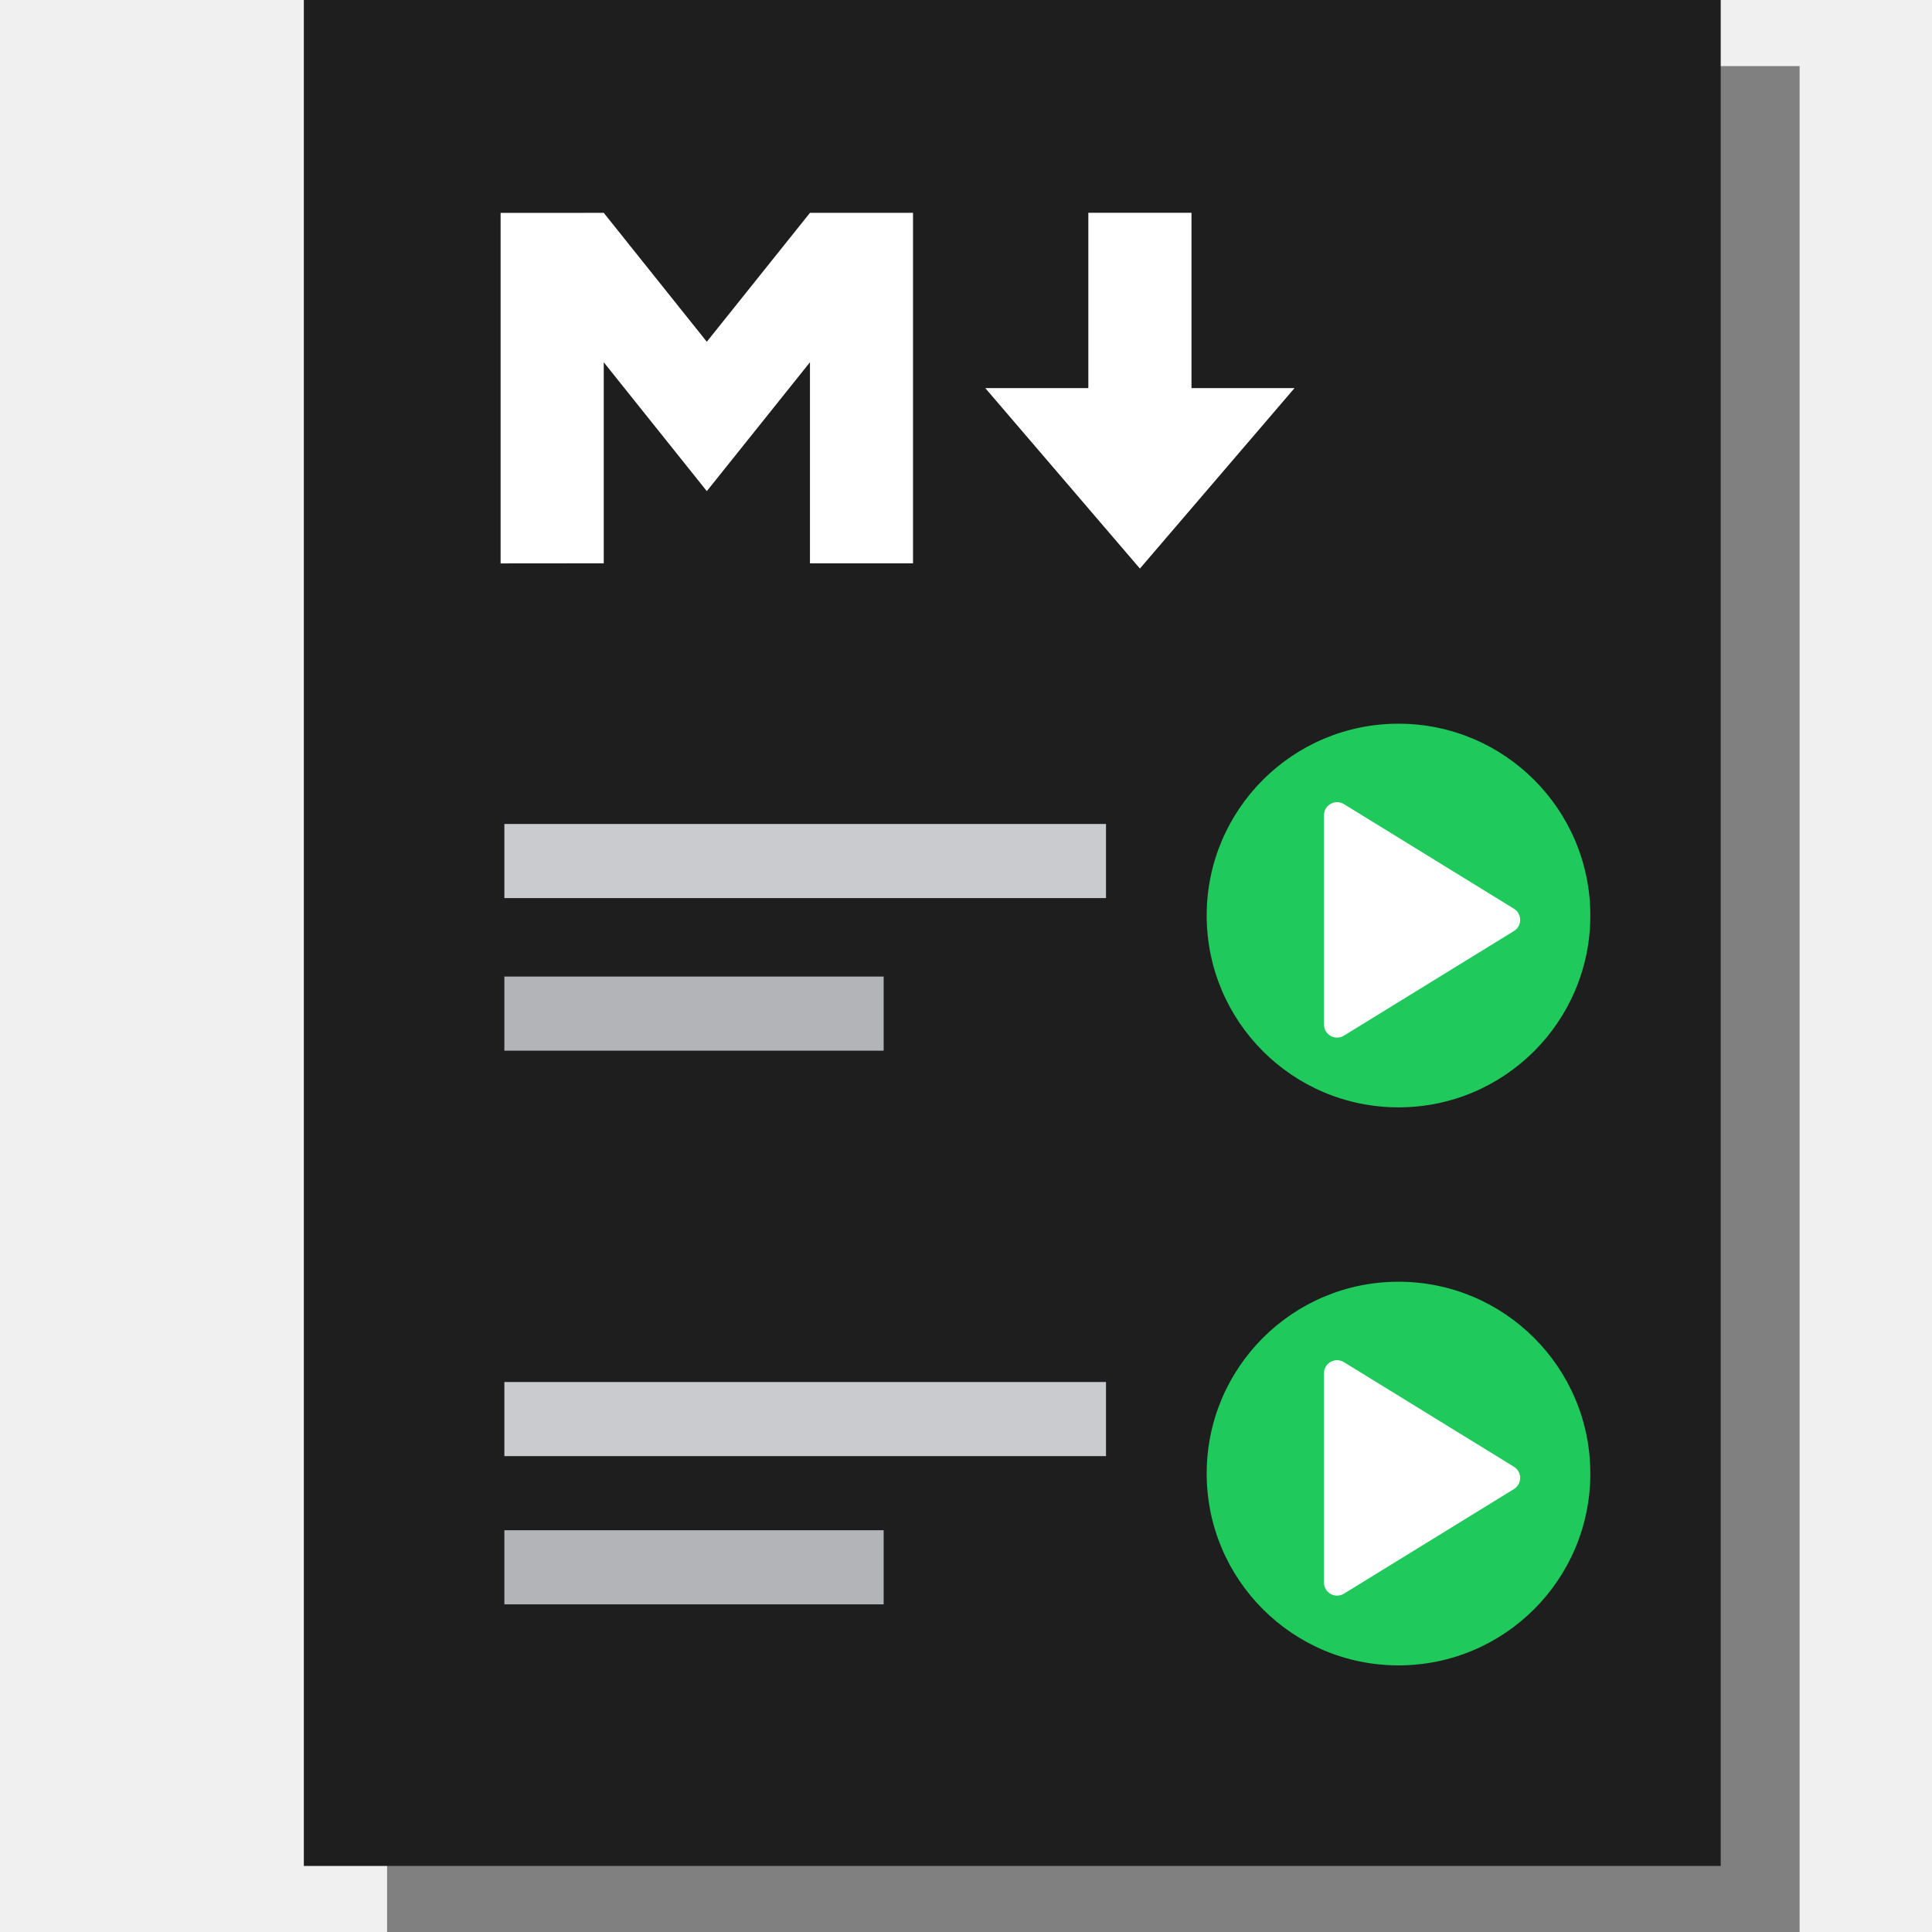
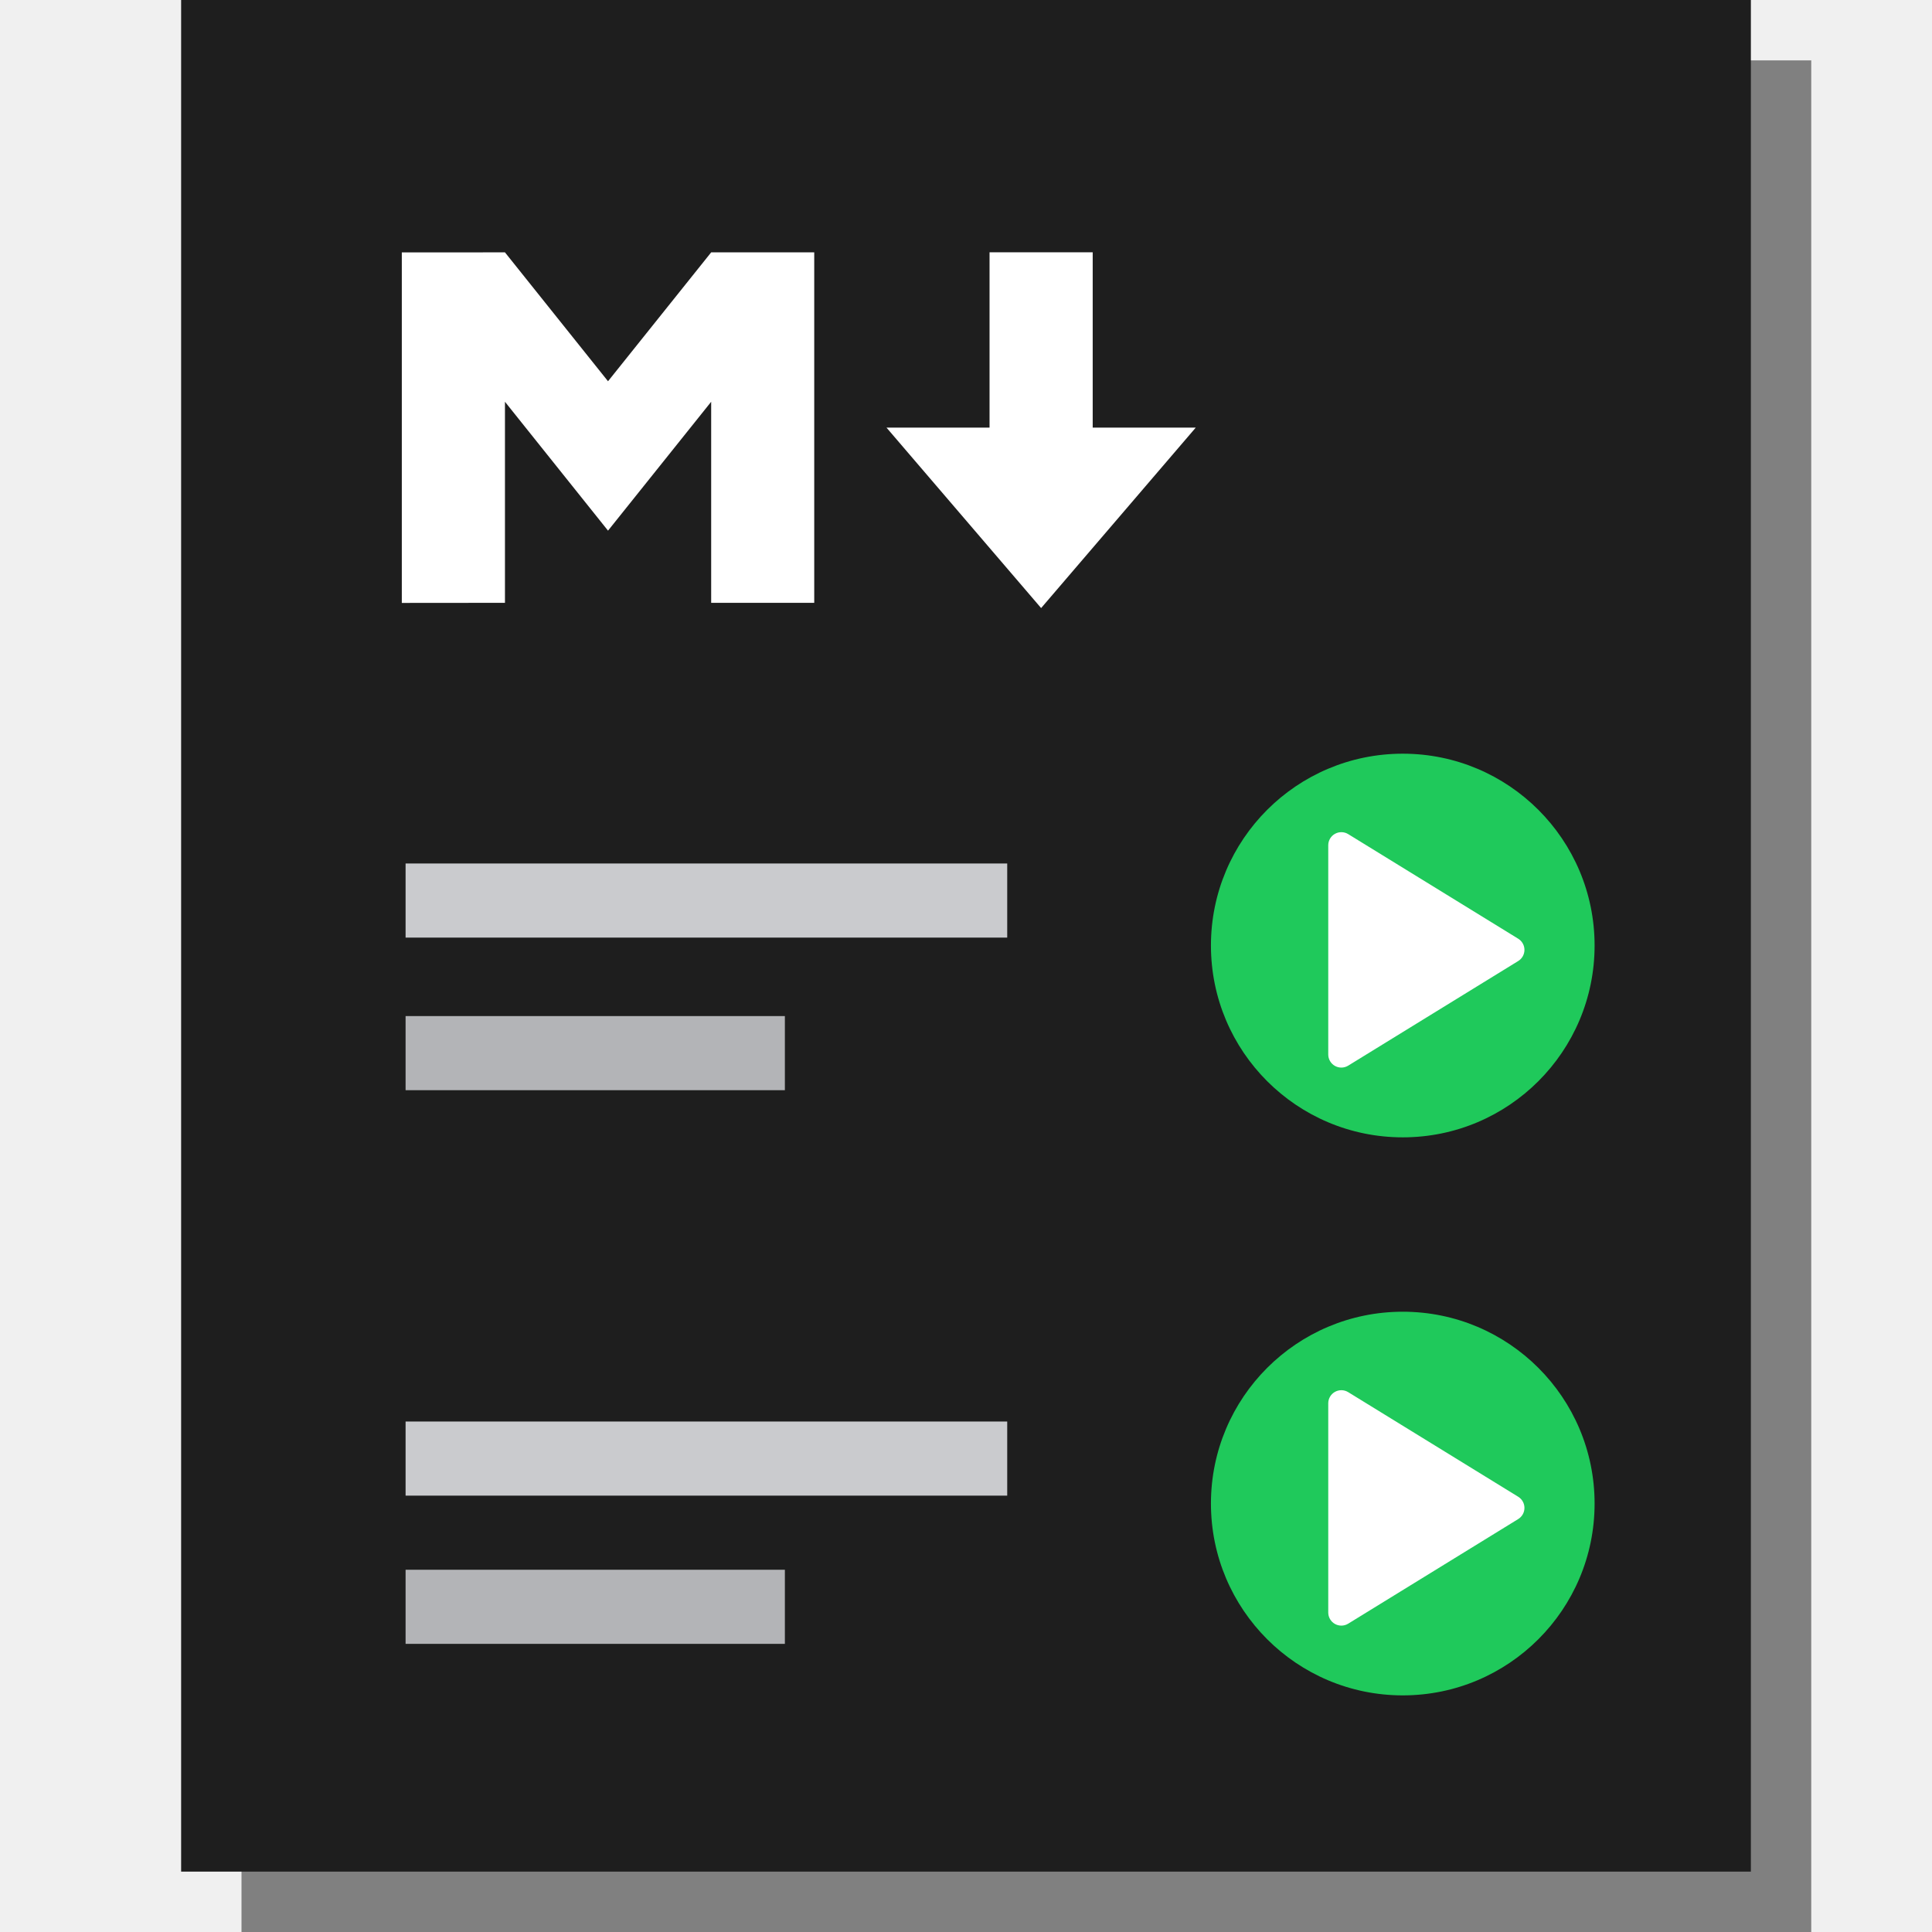
<svg xmlns="http://www.w3.org/2000/svg" id="Layer_1" version="1.1" viewBox="0 0 128 128" xml:space="preserve" width="128" height="128">
  <defs id="defs67" />
  <style type="text/css" id="style2">
	.st0{fill:#62BEE7;}
	.st1{fill:#474E5E;}
	.st2{fill:#F3EEE4;}
	.st3{fill:#FFFFFF;}
	.st4{fill:#E8DCCA;}
	.st5{opacity:0.1;fill:#231F20;}
	.st6{fill:#506268;}
	.st7{fill:#EB5151;}
	.st8{fill:#C64444;}
	.st9{fill:#9CCB5B;}
	.st10{fill:#404A4C;}
	.st11{fill:#676767;}
	.st12{fill:#E0E1E5;}
	.st13{fill:#9D9EA0;}
	.st14{fill:#B3B4B7;}
	.st15{opacity:0.1;}
	.st16{fill:#231F20;}
	.st17{fill:#FACC20;}
	.st18{fill:#FDEF34;}
	.st19{fill:#F7A90B;}
	.st20{fill:#20B8EA;}
	.st21{fill:#00A8EA;}
	.st22{fill:#33D3F4;}
	.st23{opacity:0.25;fill:#FFFFFF;}
	.st24{fill:#CACBCE;}
	.st25{fill:#2E3545;}
	.st26{fill:#8DAF4A;}
	.st27{fill:#F9C2AF;}
	.st28{fill:#AFDDF4;}
	.st29{fill:#677177;}
	.st30{fill:#FFEDB3;}
	.st31{fill:#695652;}
	.st32{fill:#30A7BF;}
	.st33{fill:#4D5556;}
	.st34{opacity:0.35;}
	.st35{fill:#FFCB04;}
	.st36{fill:#99E9FA;}
	.st37{opacity:0.2;}
	.st38{opacity:3.000000e-02;}
	.st39{fill:#9ECA5B;}
	.st40{fill:#98BA56;}
	.st41{fill:#40EEFF;}
	.st42{fill:#FF6A52;}
	.st43{opacity:0.1;fill:#FFFFFF;}
	.st44{opacity:0.4;}
	.st45{fill:#57606D;}
	.st46{fill:#BACA5B;}
	.st47{opacity:0.25;}
	.st48{opacity:5.000000e-02;fill:#231F20;}
	.st49{opacity:0.2;fill:#FFFFFF;}
	.st50{opacity:0.3;}
	.st51{fill:#FFD82F;}
	.st52{fill:#F4C121;}
	.st53{fill:#EF9D0A;}
	.st54{fill:#F9E532;}
	.st55{fill:#F4C01E;}
	.st56{fill:#FFE14D;}
	.st57{fill:#B7C156;}
	.st58{fill:#DBA92C;}
	.st59{fill:#363D4D;}
	.st60{fill:#3F4656;}
	.st61{fill:#463E33;}
	.st62{fill:none;}
	.st63{opacity:4.000000e-02;}
	.st64{fill:#4DB6AC;}
	.st65{fill:#CADE49;}
	.st66{fill:#9FD343;}
	.st67{fill:#AAD643;}
	.st68{fill:#82C736;}
	.st69{opacity:0.3;fill:#FFFFFF;}
	.st70{fill:#FFD640;}
	.st71{opacity:0.5;}
	.st72{opacity:0.6;}
</style>
-   <line class="st26" x1="71.254" x2="93.205" y1="115.246" y2="93.294" id="line6" style="stroke-width:2.888" />
-   <g id="g18" transform="matrix(2.888372,0,0,2.888372,-11.32486,-32.59347)" style="fill:#808080;fill-opacity:1;opacity:1">
+   <g id="g18" transform="matrix(3.209877,0,0,2.897196,-25.08642,-33.08411)" style="opacity:1;fill:#808080;fill-opacity:1">
    <path style="color:#000000;font-style:normal;font-variant:normal;font-weight:normal;font-stretch:normal;font-size:medium;line-height:normal;font-family:sans-serif;font-variant-ligatures:normal;font-variant-position:normal;font-variant-caps:normal;font-variant-numeric:normal;font-variant-alternates:normal;font-variant-east-asian:normal;font-feature-settings:normal;font-variation-settings:normal;text-indent:0;text-align:start;text-decoration:none;text-decoration-line:none;text-decoration-style:solid;text-decoration-color:#000000;letter-spacing:normal;word-spacing:normal;text-transform:none;writing-mode:lr-tb;direction:ltr;text-orientation:mixed;dominant-baseline:auto;baseline-shift:baseline;text-anchor:start;white-space:normal;shape-padding:0;shape-margin:0;inline-size:0;clip-rule:nonzero;display:inline;overflow:visible;visibility:visible;opacity:1;isolation:auto;mix-blend-mode:normal;color-interpolation:sRGB;color-interpolation-filters:linearRGB;solid-color:#000000;solid-opacity:1;vector-effect:none;fill:#808080;fill-opacity:1;fill-rule:nonzero;stroke:none;stroke-width:1;stroke-linecap:butt;stroke-linejoin:miter;stroke-miterlimit:4;stroke-dasharray:none;stroke-dashoffset:0;stroke-opacity:1;color-rendering:auto;image-rendering:auto;shape-rendering:auto;text-rendering:auto;enable-background:accumulate;stop-color:#000000;stop-opacity:1" d="M 45.2,55.6 H 12.8 V 52.7 H 42.3 L 42,12.8 h 3.2 z" id="polygon16" />
  </g>
-   <g id="g22" transform="matrix(2.888372,0,0,2.888372,-8.17651,-28.59488)" style="fill:#1e1e1e;fill-opacity:1">
+   <g id="g22" transform="matrix(3.2,0,0,2.897196,-19.36,-28.68224)" style="fill:#1e1e1e;fill-opacity:1">
    <path style="color:#000000;font-style:normal;font-variant:normal;font-weight:normal;font-stretch:normal;font-size:medium;line-height:normal;font-family:sans-serif;font-variant-ligatures:normal;font-variant-position:normal;font-variant-caps:normal;font-variant-numeric:normal;font-variant-alternates:normal;font-variant-east-asian:normal;font-feature-settings:normal;font-variation-settings:normal;text-indent:0;text-align:start;text-decoration:none;text-decoration-line:none;text-decoration-style:solid;text-decoration-color:#000000;letter-spacing:normal;word-spacing:normal;text-transform:none;writing-mode:lr-tb;direction:ltr;text-orientation:mixed;dominant-baseline:auto;baseline-shift:baseline;text-anchor:start;white-space:normal;shape-padding:0;shape-margin:0;inline-size:0;clip-rule:nonzero;display:inline;overflow:visible;visibility:visible;opacity:1;isolation:auto;mix-blend-mode:normal;color-interpolation:sRGB;color-interpolation-filters:linearRGB;solid-color:#000000;solid-opacity:1;vector-effect:none;fill:#1e1e1e;fill-opacity:1;fill-rule:nonzero;stroke:none;stroke-width:1;stroke-linecap:butt;stroke-linejoin:miter;stroke-miterlimit:4;stroke-dasharray:none;stroke-dashoffset:0;stroke-opacity:1;color-rendering:auto;image-rendering:auto;shape-rendering:auto;text-rendering:auto;enable-background:accumulate;stop-color:#000000;stop-opacity:1" d="M 9.8,52.7 V 9.9 h 32.5 v 19.8 10.5 c -5.43,5.43 -5.43,5.43 0,0 v 12.5 z" id="polygon20" />
  </g>
-   <g id="g58" transform="matrix(2.888372,0,0,2.888372,-41.97046,-28.30604)">
+   <g id="g58" transform="matrix(2.888372,0,0,2.888372,-48.51534,-25.68789)">
    <rect class="st24" height="1.7" width="13.8" x="26.1" y="28.7" id="rect54" />
    <rect class="st14" height="1.7" width="8.7" x="26.1" y="32.2" id="rect56" />
  </g>
-   <g id="g52-7" transform="matrix(2.888372,0,0,2.888372,-41.97046,44.76976)">
+   <g id="g52-7" transform="matrix(2.888372,0,0,2.888372,-48.51534,47.38791)">
    <rect class="st24" height="1.7" width="13.8" x="26.1" y="16.2" id="rect48-9" />
    <rect class="st14" height="1.7" width="8.7" x="26.1" y="19.6" id="rect50-0" />
  </g>
-   <circle class="st21" cx="92.655" cy="60.656" r="12.709" id="circle24-5" style="fill:#1fc95b;fill-opacity:1;stroke-width:2.888" />
-   <path d="m 87.717,54.013 v 13.864 a 0.867,0.867 0 0 0 1.321,0.738 l 11.265,-6.932 a 0.867,0.867 0 0 0 0,-1.477 L 89.038,53.274 a 0.867,0.867 0 0 0 -1.321,0.738 z" stroke-width="0" fill="currentColor" id="path4-6" style="fill:#ffffff" />
-   <circle class="st21" cx="92.655" cy="97.627" r="12.709" id="circle24-5-6" style="fill:#1fc95b;fill-opacity:1;stroke-width:2.888" />
-   <path d="M 87.717,90.984 V 104.848 a 0.867,0.867 0 0 0 1.321,0.738 l 11.265,-6.932 a 0.867,0.867 0 0 0 0,-1.477 L 89.038,90.245 a 0.867,0.867 0 0 0 -1.321,0.738 z" stroke-width="0" fill="currentColor" id="path4-6-9" style="fill:#ffffff" />
+   <circle class="st21" cx="92.937" cy="62.643" r="12.709" id="circle24-5" style="fill:#1fc95b;fill-opacity:1;stroke-width:2.888" />
+   <path d="m 88,56 v 13.864 a 0.867,0.867 0 0 0 1.321,0.738 l 11.265,-6.932 a 0.867,0.867 0 0 0 0,-1.477 L 89.321,55.262 A 0.867,0.867 0 0 0 88,56 Z" stroke-width="0" fill="currentColor" id="path4-6" style="fill:#ffffff" />
+   <circle class="st21" cx="92.937" cy="99.614" r="12.709" id="circle24-5-6" style="fill:#1fc95b;fill-opacity:1;stroke-width:2.888" />
+   <path d="m 88,92.971 v 13.864 a 0.867,0.867 0 0 0 1.321,0.738 l 11.265,-6.932 a 0.867,0.867 0 0 0 0,-1.477 L 89.321,92.233 A 0.867,0.867 0 0 0 88,92.971 Z" stroke-width="0" fill="currentColor" id="path4-6-9" style="fill:#ffffff" />
  <text xml:space="preserve" style="font-style:normal;font-weight:normal;font-size:40px;line-height:1.25;font-family:sans-serif;fill:#000000;fill-opacity:1;stroke:none" x="-84" y="64" id="text1099">
    <tspan id="tspan1097" x="-84" y="64" />
  </text>
-   <path id="rect1130" style="fill:#ffffff;fill-opacity:1;fill-rule:evenodd;stroke-width:2.961" d="M 72.105,14.097 V 25.712 H 65.277 L 75.522,37.668 85.766,25.712 H 78.939 V 14.097 Z m -38.939,0.006 V 37.327 L 40,37.321 V 24 L 46.828,32.539 53.662,24 v 13.321 h 6.828 V 14.102 h -6.828 L 46.828,22.642 40,14.102 Z" />
+   <path id="rect1130" style="fill:#ffffff;fill-opacity:1;fill-rule:evenodd;stroke-width:2.961" d="M 65.56,16.715 V 28.33 H 58.732 L 68.977,40.286 79.222,28.33 H 72.394 V 16.715 Z m -38.939,0.006 v 23.224 l 6.834,-0.006 V 26.618 l 6.828,8.539 6.834,-8.539 v 13.321 h 6.828 V 16.72 h -6.828 l -6.834,8.539 -6.828,-8.539 z" />
</svg>
